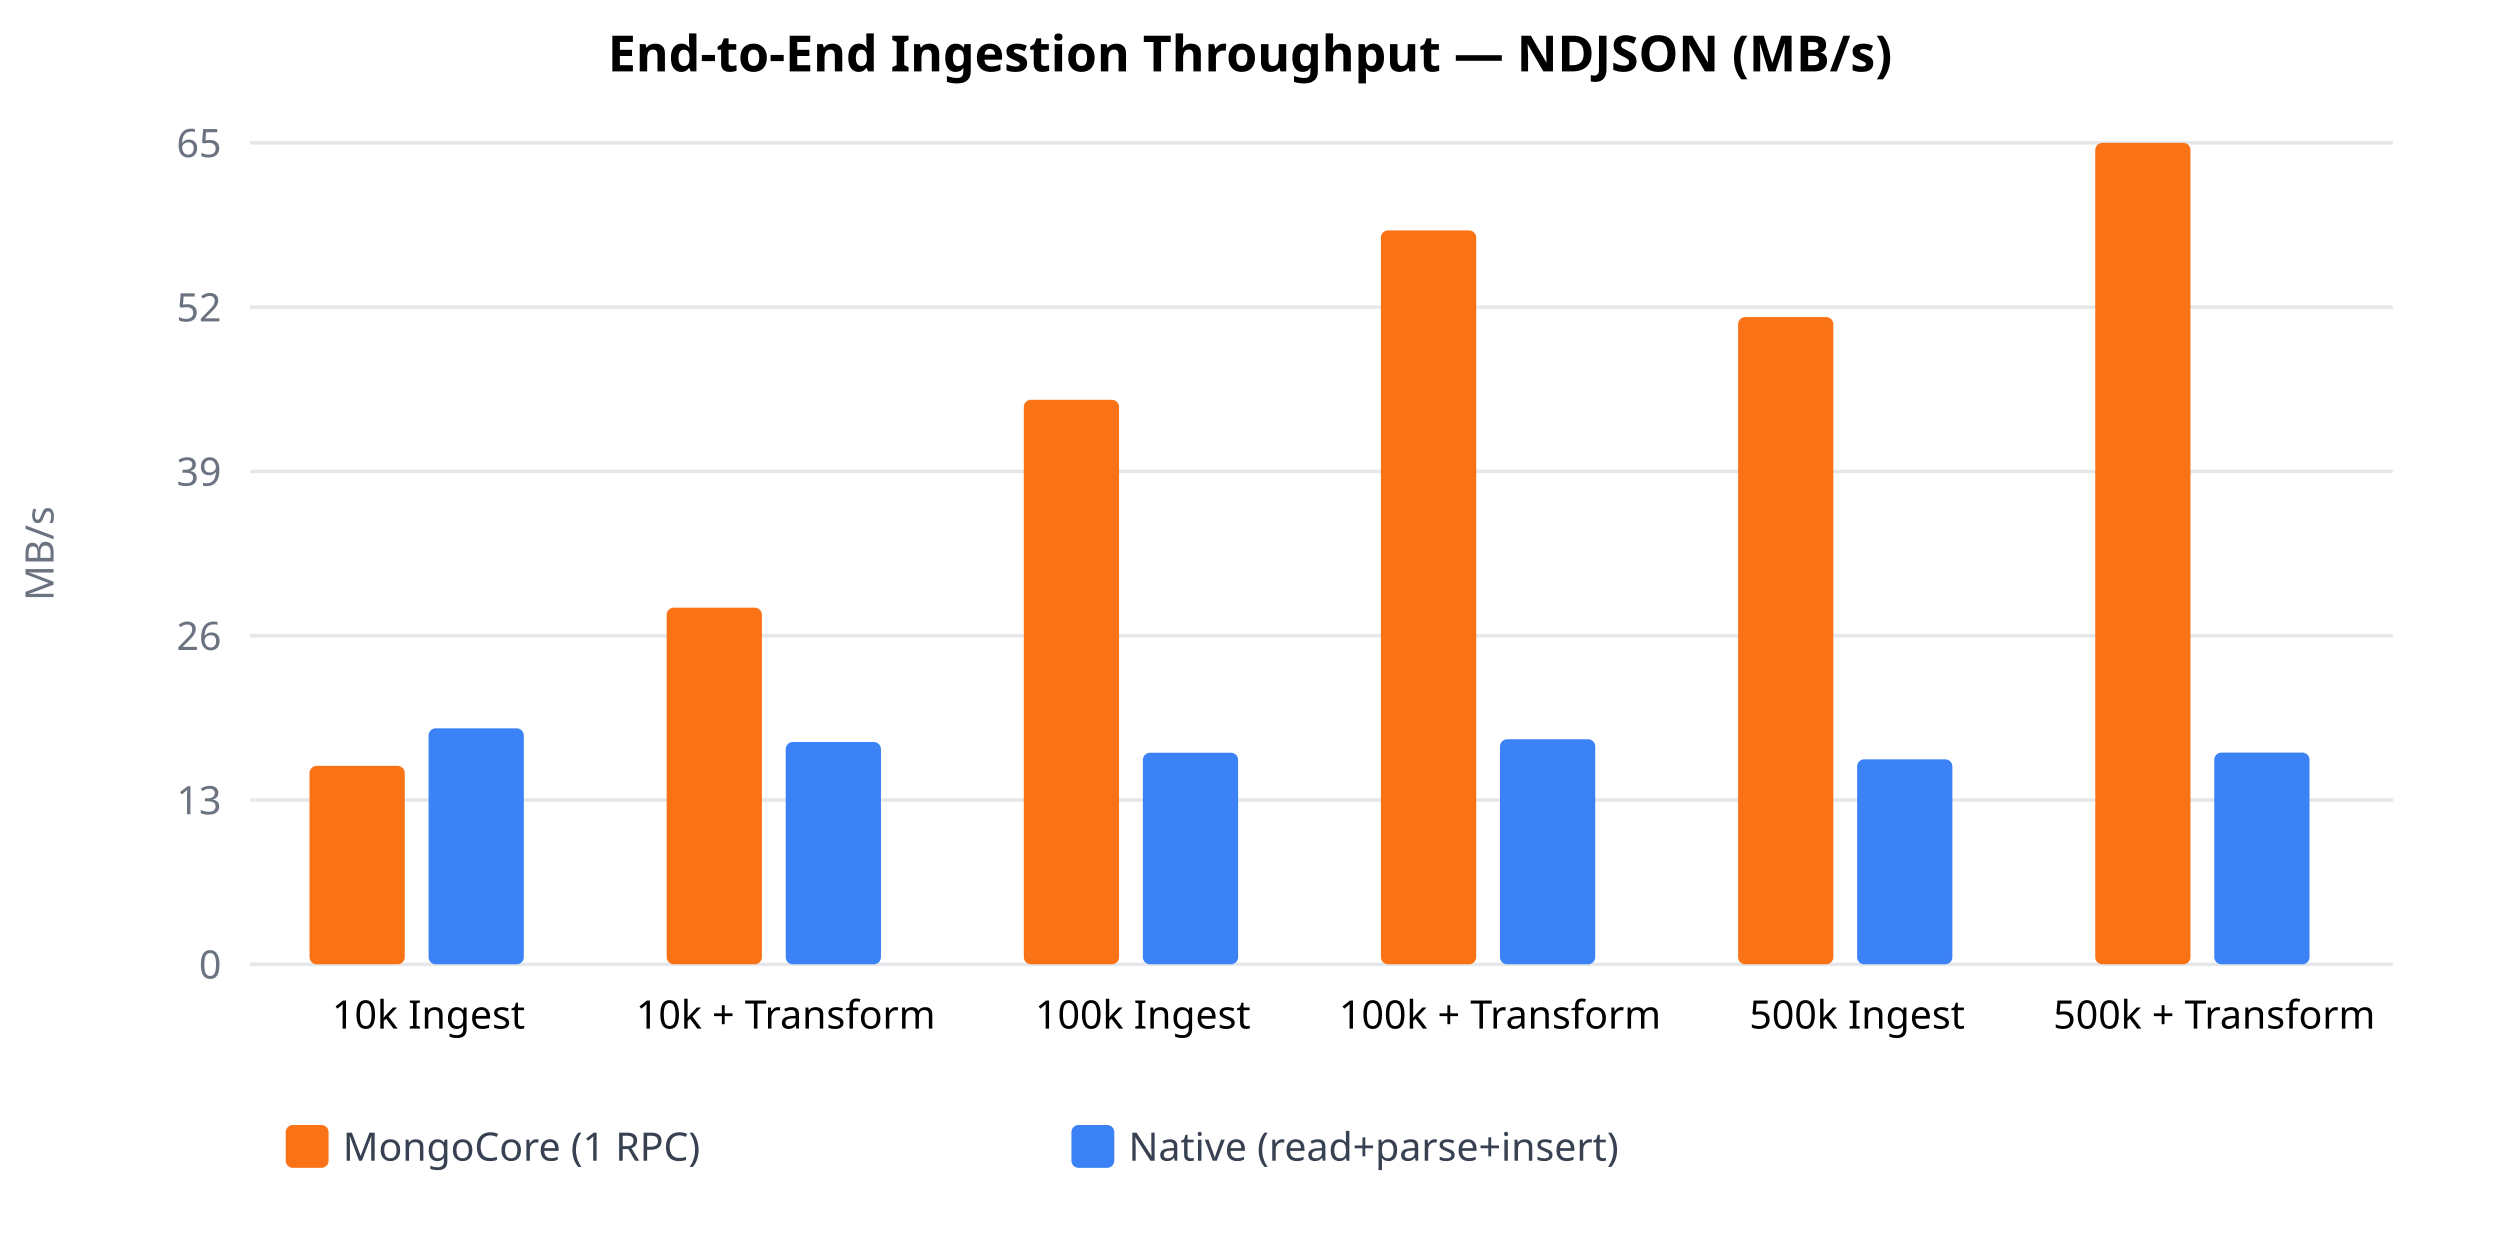
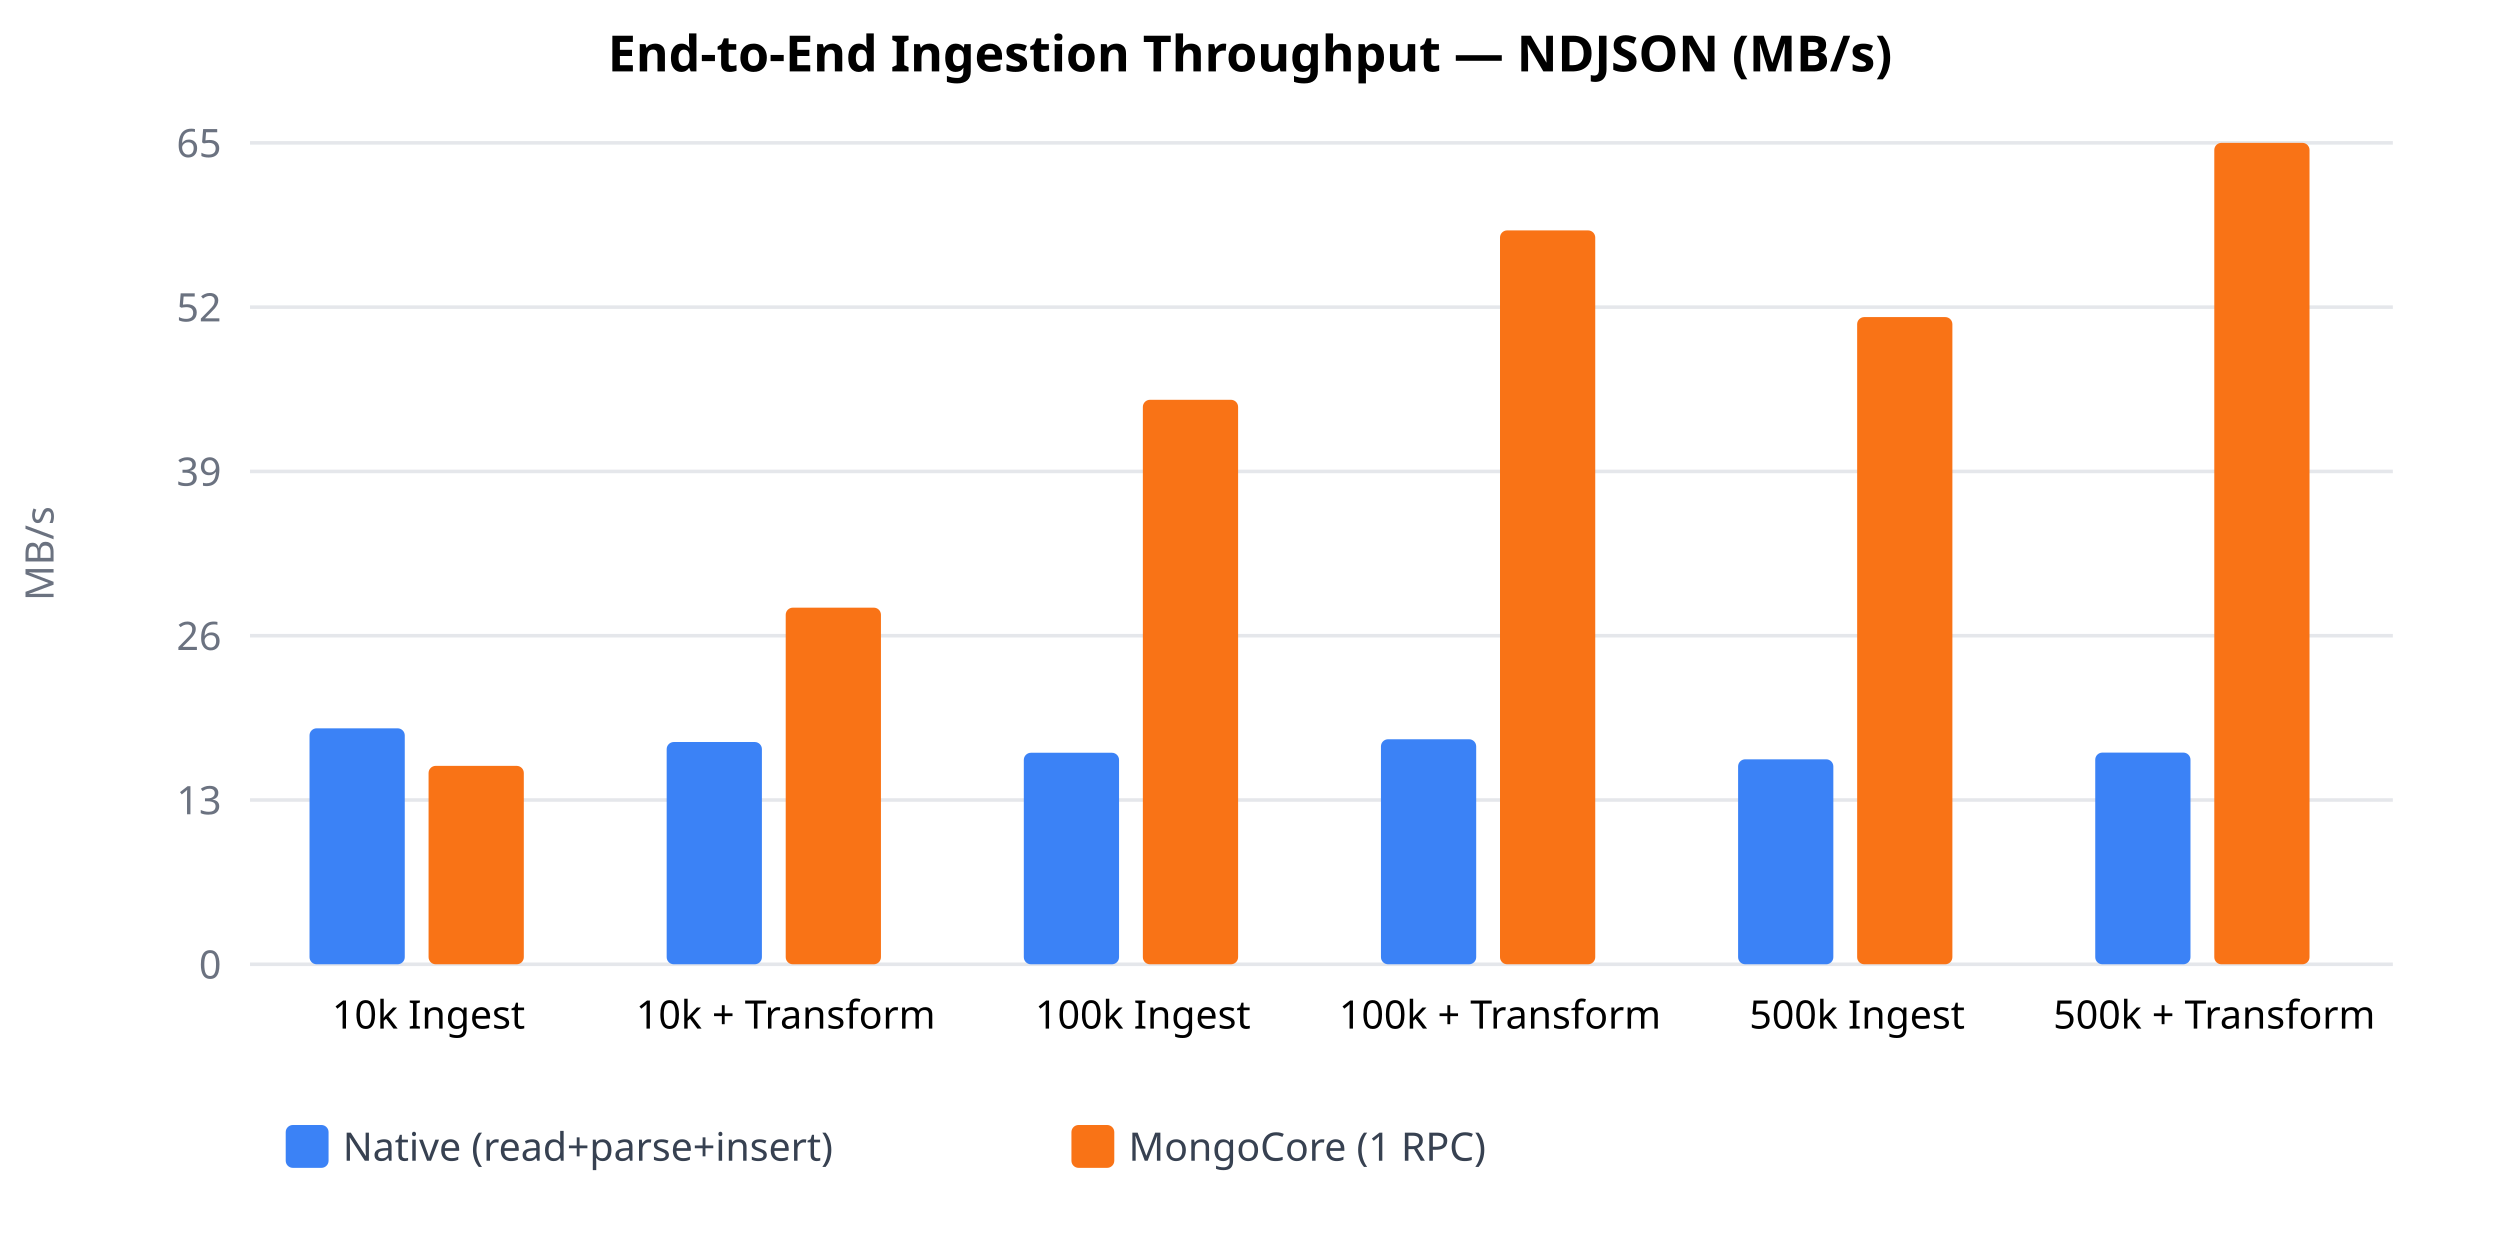
<svg xmlns="http://www.w3.org/2000/svg" viewBox="0 0 700 350" font-family="system-ui, sans-serif" font-size="12">
  <rect width="700" height="350" fill="white" />
  <text x="350.0" y="20" text-anchor="middle" font-size="14" font-weight="bold">End-to-End Ingestion Throughput — NDJSON (MB/s)</text>
  <line x1="70" y1="270.0" x2="670" y2="270.0" stroke="#e5e7eb" stroke-width="1" />
  <text x="62" y="274.0" text-anchor="end" font-size="11" fill="#6b7280">0</text>
  <line x1="70" y1="224.0" x2="670" y2="224.0" stroke="#e5e7eb" stroke-width="1" />
  <text x="62" y="228.0" text-anchor="end" font-size="11" fill="#6b7280">13</text>
  <line x1="70" y1="178.0" x2="670" y2="178.0" stroke="#e5e7eb" stroke-width="1" />
  <text x="62" y="182.0" text-anchor="end" font-size="11" fill="#6b7280">26</text>
  <line x1="70" y1="132.0" x2="670" y2="132.0" stroke="#e5e7eb" stroke-width="1" />
  <text x="62" y="136.0" text-anchor="end" font-size="11" fill="#6b7280">39</text>
  <line x1="70" y1="86.0" x2="670" y2="86.0" stroke="#e5e7eb" stroke-width="1" />
  <text x="62" y="90.0" text-anchor="end" font-size="11" fill="#6b7280">52</text>
  <line x1="70" y1="40.0" x2="670" y2="40.0" stroke="#e5e7eb" stroke-width="1" />
  <text x="62" y="44.0" text-anchor="end" font-size="11" fill="#6b7280">65</text>
  <text x="15" y="155.0" text-anchor="middle" font-size="11" fill="#6b7280" transform="rotate(-90 15 155.0)">MB/s</text>
-   <rect x="86.667" y="214.443" width="26.667" height="55.557" fill="#f97316" rx="2" />
-   <rect x="120.0" y="203.929" width="26.667" height="66.071" fill="#3b82f6" rx="2" />
+   <rect x="86.667" y="203.929" width="26.667" height="66.071" fill="#3b82f6" rx="2" />
+   <rect x="120.0" y="214.443" width="26.667" height="55.557" fill="#f97316" rx="2" />
  <text x="120.0" y="288" text-anchor="middle" font-size="11">10k Ingest</text>
-   <rect x="186.667" y="170.144" width="26.667" height="99.856" fill="#f97316" rx="2" />
-   <rect x="220.0" y="207.764" width="26.667" height="62.236" fill="#3b82f6" rx="2" />
+   <rect x="186.667" y="207.764" width="26.667" height="62.236" fill="#3b82f6" rx="2" />
+   <rect x="220.0" y="170.144" width="26.667" height="99.856" fill="#f97316" rx="2" />
  <text x="220.0" y="288" text-anchor="middle" font-size="11">10k + Transform</text>
-   <rect x="286.667" y="111.941" width="26.667" height="158.059" fill="#f97316" rx="2" />
-   <rect x="320.0" y="210.773" width="26.667" height="59.227" fill="#3b82f6" rx="2" />
+   <rect x="286.667" y="210.773" width="26.667" height="59.227" fill="#3b82f6" rx="2" />
+   <rect x="320.0" y="111.941" width="26.667" height="158.059" fill="#f97316" rx="2" />
  <text x="320.0" y="288" text-anchor="middle" font-size="11">100k Ingest</text>
-   <rect x="386.667" y="64.513" width="26.667" height="205.487" fill="#f97316" rx="2" />
-   <rect x="420.0" y="206.99" width="26.667" height="63.01" fill="#3b82f6" rx="2" />
+   <rect x="386.667" y="206.99" width="26.667" height="63.01" fill="#3b82f6" rx="2" />
+   <rect x="420.0" y="64.513" width="26.667" height="205.487" fill="#f97316" rx="2" />
  <text x="420.0" y="288" text-anchor="middle" font-size="11">100k + Transform</text>
-   <rect x="486.667" y="88.783" width="26.667" height="181.217" fill="#f97316" rx="2" />
-   <rect x="520.0" y="212.606" width="26.667" height="57.394" fill="#3b82f6" rx="2" />
+   <rect x="486.667" y="212.606" width="26.667" height="57.394" fill="#3b82f6" rx="2" />
+   <rect x="520.0" y="88.783" width="26.667" height="181.217" fill="#f97316" rx="2" />
  <text x="520.0" y="288" text-anchor="middle" font-size="11">500k Ingest</text>
-   <rect x="586.667" y="40.0" width="26.667" height="230.0" fill="#f97316" rx="2" />
-   <rect x="620.0" y="210.727" width="26.667" height="59.273" fill="#3b82f6" rx="2" />
+   <rect x="586.667" y="210.727" width="26.667" height="59.273" fill="#3b82f6" rx="2" />
+   <rect x="620.0" y="40.0" width="26.667" height="230.0" fill="#f97316" rx="2" />
  <text x="620.0" y="288" text-anchor="middle" font-size="11">500k + Transform</text>
-   <rect x="80" y="315" width="12" height="12" fill="#f97316" rx="2" />
-   <text x="96" y="325" font-size="11" fill="#374151">MongoCore (1 RPC)</text>
-   <rect x="300" y="315" width="12" height="12" fill="#3b82f6" rx="2" />
-   <text x="316" y="325" font-size="11" fill="#374151">Native (read+parse+insert)</text>
+   <rect x="80" y="315" width="12" height="12" fill="#3b82f6" rx="2" />
+   <text x="96" y="325" font-size="11" fill="#374151">Native (read+parse+insert)</text>
+   <rect x="300" y="315" width="12" height="12" fill="#f97316" rx="2" />
+   <text x="316" y="325" font-size="11" fill="#374151">MongoCore (1 RPC)</text>
</svg>
